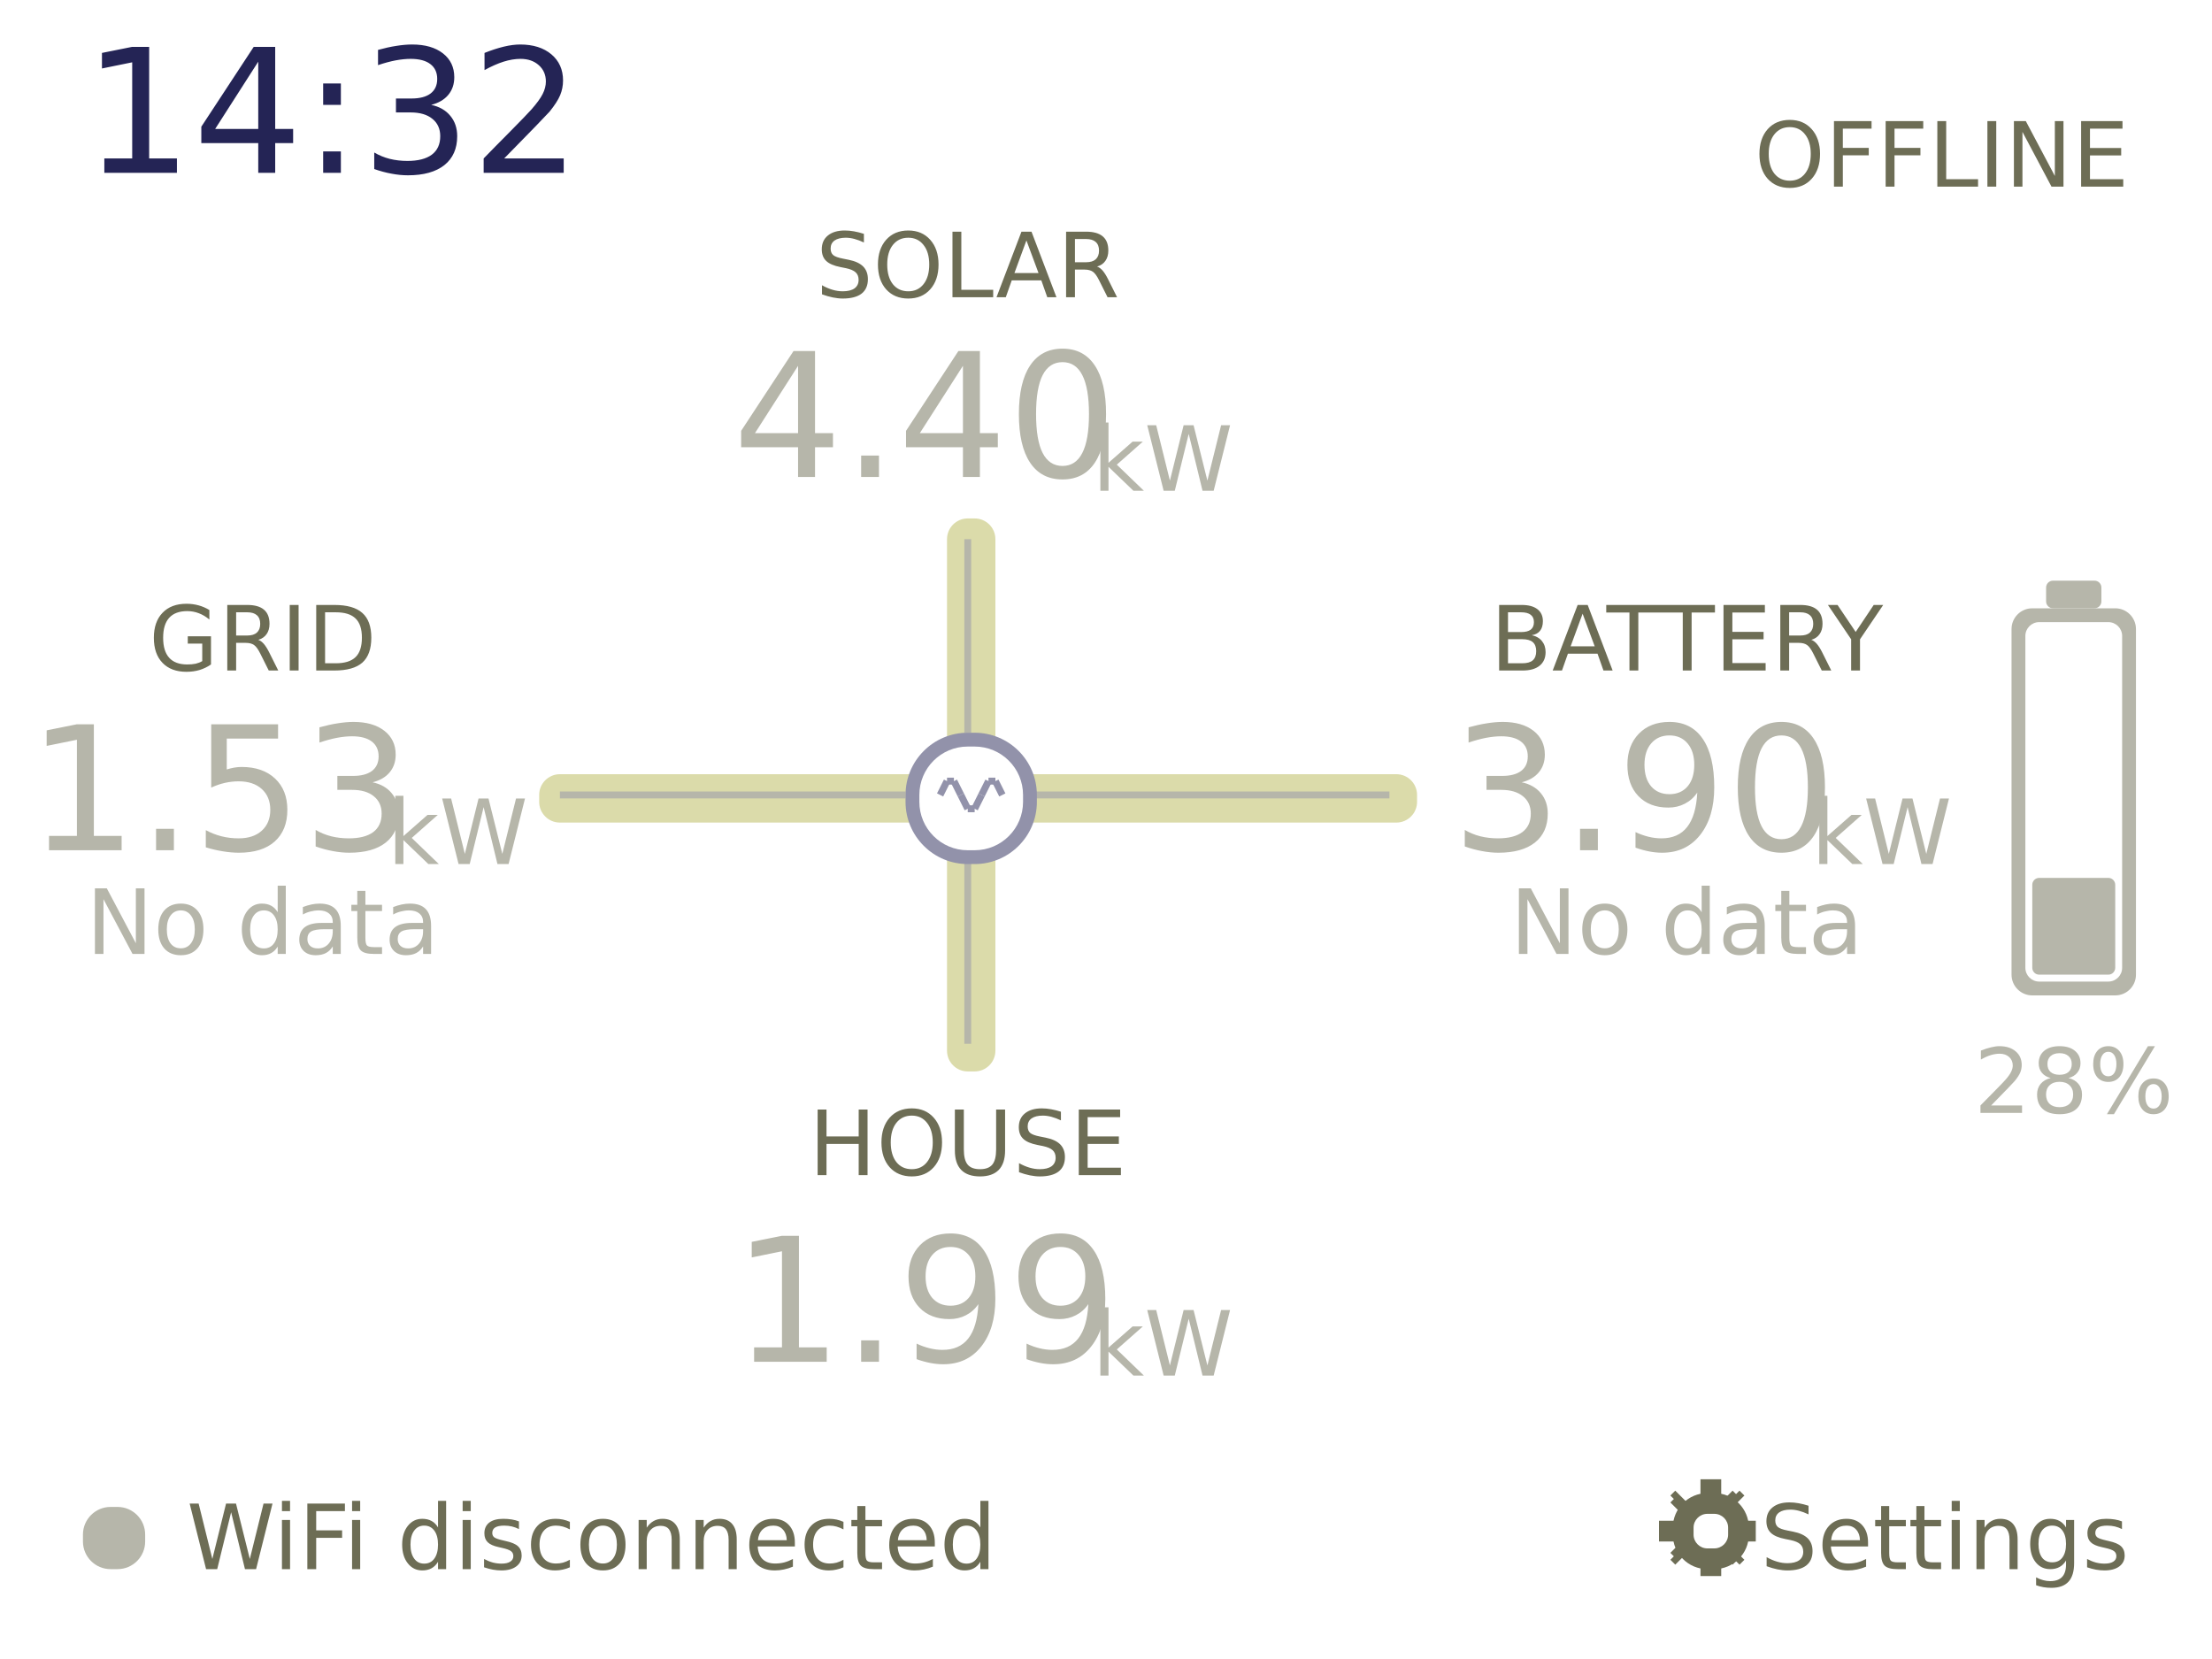
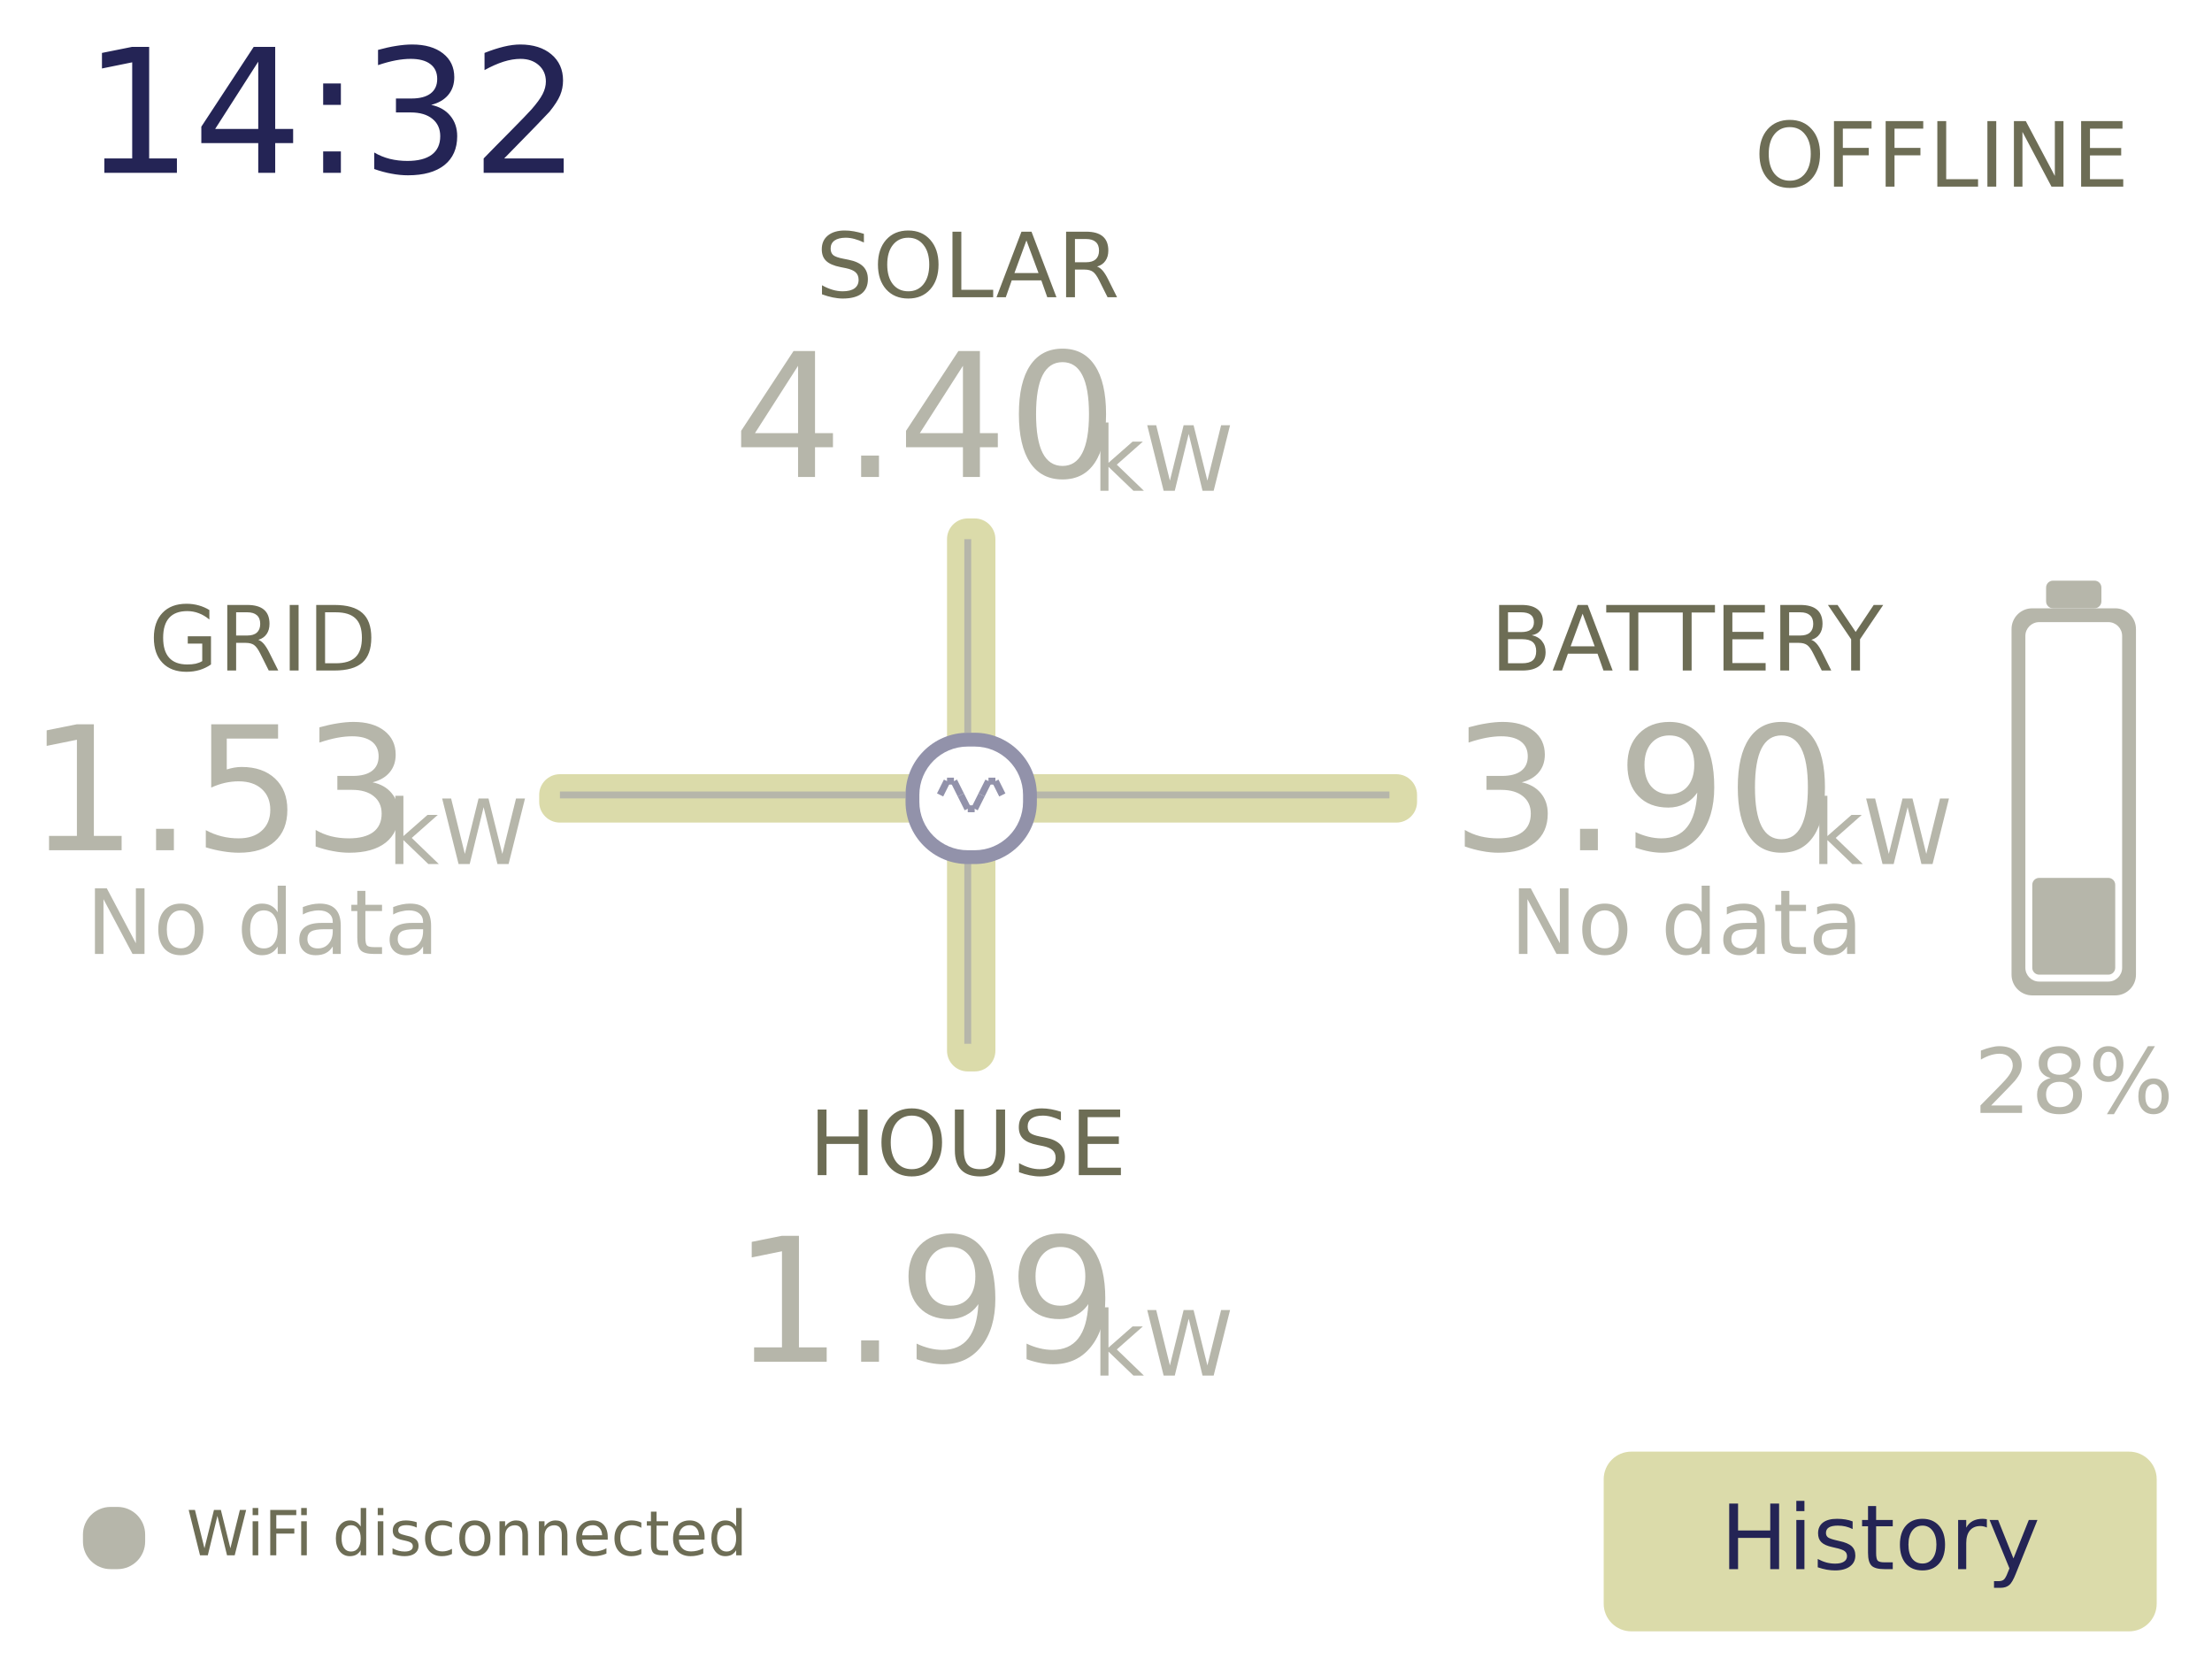
<svg xmlns="http://www.w3.org/2000/svg" width="960" height="720" viewBox="0 0 320 240">
  <style>text{font-family:DejaVu Sans,sans-serif}</style>
  <rect x="0" y="0" width="320" height="240" rx="0" fill="#ffffff" />
  <text x="12" y="25" font-size="25" text-anchor="start" fill="#242455">14:32</text>
  <text x="308" y="27" font-size="13" text-anchor="end" fill="#6d6d55">OFFLINE</text>
  <text x="140" y="43" font-size="13" text-anchor="middle" fill="#6d6d55">SOLAR</text>
  <text x="106" y="69" font-size="25" text-anchor="start" fill="#b6b6aa">4.40</text>
  <text x="158" y="71" font-size="13" text-anchor="start" fill="#b6b6aa">kW</text>
  <text x="38" y="97" font-size="13" text-anchor="middle" fill="#6d6d55">GRID</text>
  <text x="4" y="123" font-size="25" text-anchor="start" fill="#b6b6aa">1.53</text>
  <text x="56" y="125" font-size="13" text-anchor="start" fill="#b6b6aa">kW</text>
  <text x="38" y="138" font-size="13" text-anchor="middle" fill="#b6b6aa">No data</text>
  <text x="244" y="97" font-size="13" text-anchor="middle" fill="#6d6d55">BATTERY</text>
  <text x="210" y="123" font-size="25" text-anchor="start" fill="#b6b6aa">3.90</text>
  <text x="262" y="125" font-size="13" text-anchor="start" fill="#b6b6aa">kW</text>
  <text x="244" y="138" font-size="13" text-anchor="middle" fill="#b6b6aa">No data</text>
  <text x="140" y="170" font-size="13" text-anchor="middle" fill="#6d6d55">HOUSE</text>
  <text x="106" y="197" font-size="25" text-anchor="start" fill="#b6b6aa">1.99</text>
  <text x="158" y="199" font-size="13" text-anchor="start" fill="#b6b6aa">kW</text>
  <rect x="296" y="84" width="8" height="4" rx="1" fill="#b6b6aa" />
  <rect x="291" y="88" width="18" height="56" rx="3" fill="#b6b6aa" />
  <rect x="293" y="90" width="14" height="52" rx="2" fill="#ffffff" />
  <rect x="294" y="127" width="12" height="14" rx="1" fill="#b6b6aa" />
  <text x="300" y="161" font-size="13" text-anchor="middle" fill="#b6b6aa">28%</text>
  <rect x="137" y="75" width="7" height="35" rx="3" fill="#dbdbaa" />
  <path d="M140 78 L140 106" fill="none" stroke="#b6b6aa" />
  <rect x="78" y="112" width="57" height="7" rx="3" fill="#dbdbaa" />
  <path d="M81 115 L131 115" fill="none" stroke="#b6b6aa" />
  <rect x="146" y="112" width="59" height="7" rx="3" fill="#dbdbaa" />
  <path d="M149 115 L201 115" fill="none" stroke="#b6b6aa" />
  <rect x="137" y="121" width="7" height="34" rx="3" fill="#dbdbaa" />
  <path d="M140 124 L140 151" fill="none" stroke="#b6b6aa" />
  <rect x="131" y="106" width="19" height="19" rx="9" fill="#9292aa" />
  <rect x="133" y="108" width="15" height="15" rx="7" fill="#ffffff" />
  <path d="M136 115 L137 113" fill="none" stroke="#9292aa" />
  <path d="M137 113 L138 113" fill="none" stroke="#9292aa" />
  <path d="M138 113 L139 115" fill="none" stroke="#9292aa" />
  <path d="M139 115 L140 117" fill="none" stroke="#9292aa" />
  <path d="M140 117 L141 117" fill="none" stroke="#9292aa" />
  <path d="M141 117 L142 115" fill="none" stroke="#9292aa" />
  <path d="M142 115 L143 113" fill="none" stroke="#9292aa" />
  <path d="M143 113 L144 113" fill="none" stroke="#9292aa" />
  <path d="M144 113 L145 115" fill="none" stroke="#9292aa" />
  <rect x="12" y="218" width="9" height="9" rx="4" fill="#b6b6aa" />
-   <text x="27" y="227" font-size="13" text-anchor="start" fill="#6d6d55">WiFi disconnected</text>
-   <text x="308" y="227" font-size="13" text-anchor="end" fill="#6d6d55">Settings</text>
-   <rect x="246" y="214" width="3" height="14" rx="0" fill="#6d6d55" />
-   <rect x="240" y="220" width="14" height="3" rx="0" fill="#6d6d55" />
-   <path d="M242 216 L252 226" fill="none" stroke="#6d6d55" />
-   <path d="M242 217 L251 226" fill="none" stroke="#6d6d55" />
-   <path d="M242 226 L252 216" fill="none" stroke="#6d6d55" />
-   <path d="M242 225 L251 216" fill="none" stroke="#6d6d55" />
-   <rect x="242" y="216" width="11" height="11" rx="5" fill="#6d6d55" />
-   <rect x="245" y="219" width="5" height="5" rx="2" fill="#ffffff" />
+   <text x="27" y="225" font-size="9" text-anchor="start" fill="#6d6d55">WiFi disconnected</text>
+   <rect x="232" y="210" width="80" height="26" rx="4" fill="#dbdbaa" />
+   <text x="272" y="227" font-size="13" text-anchor="middle" fill="#242455">History</text>
</svg>
